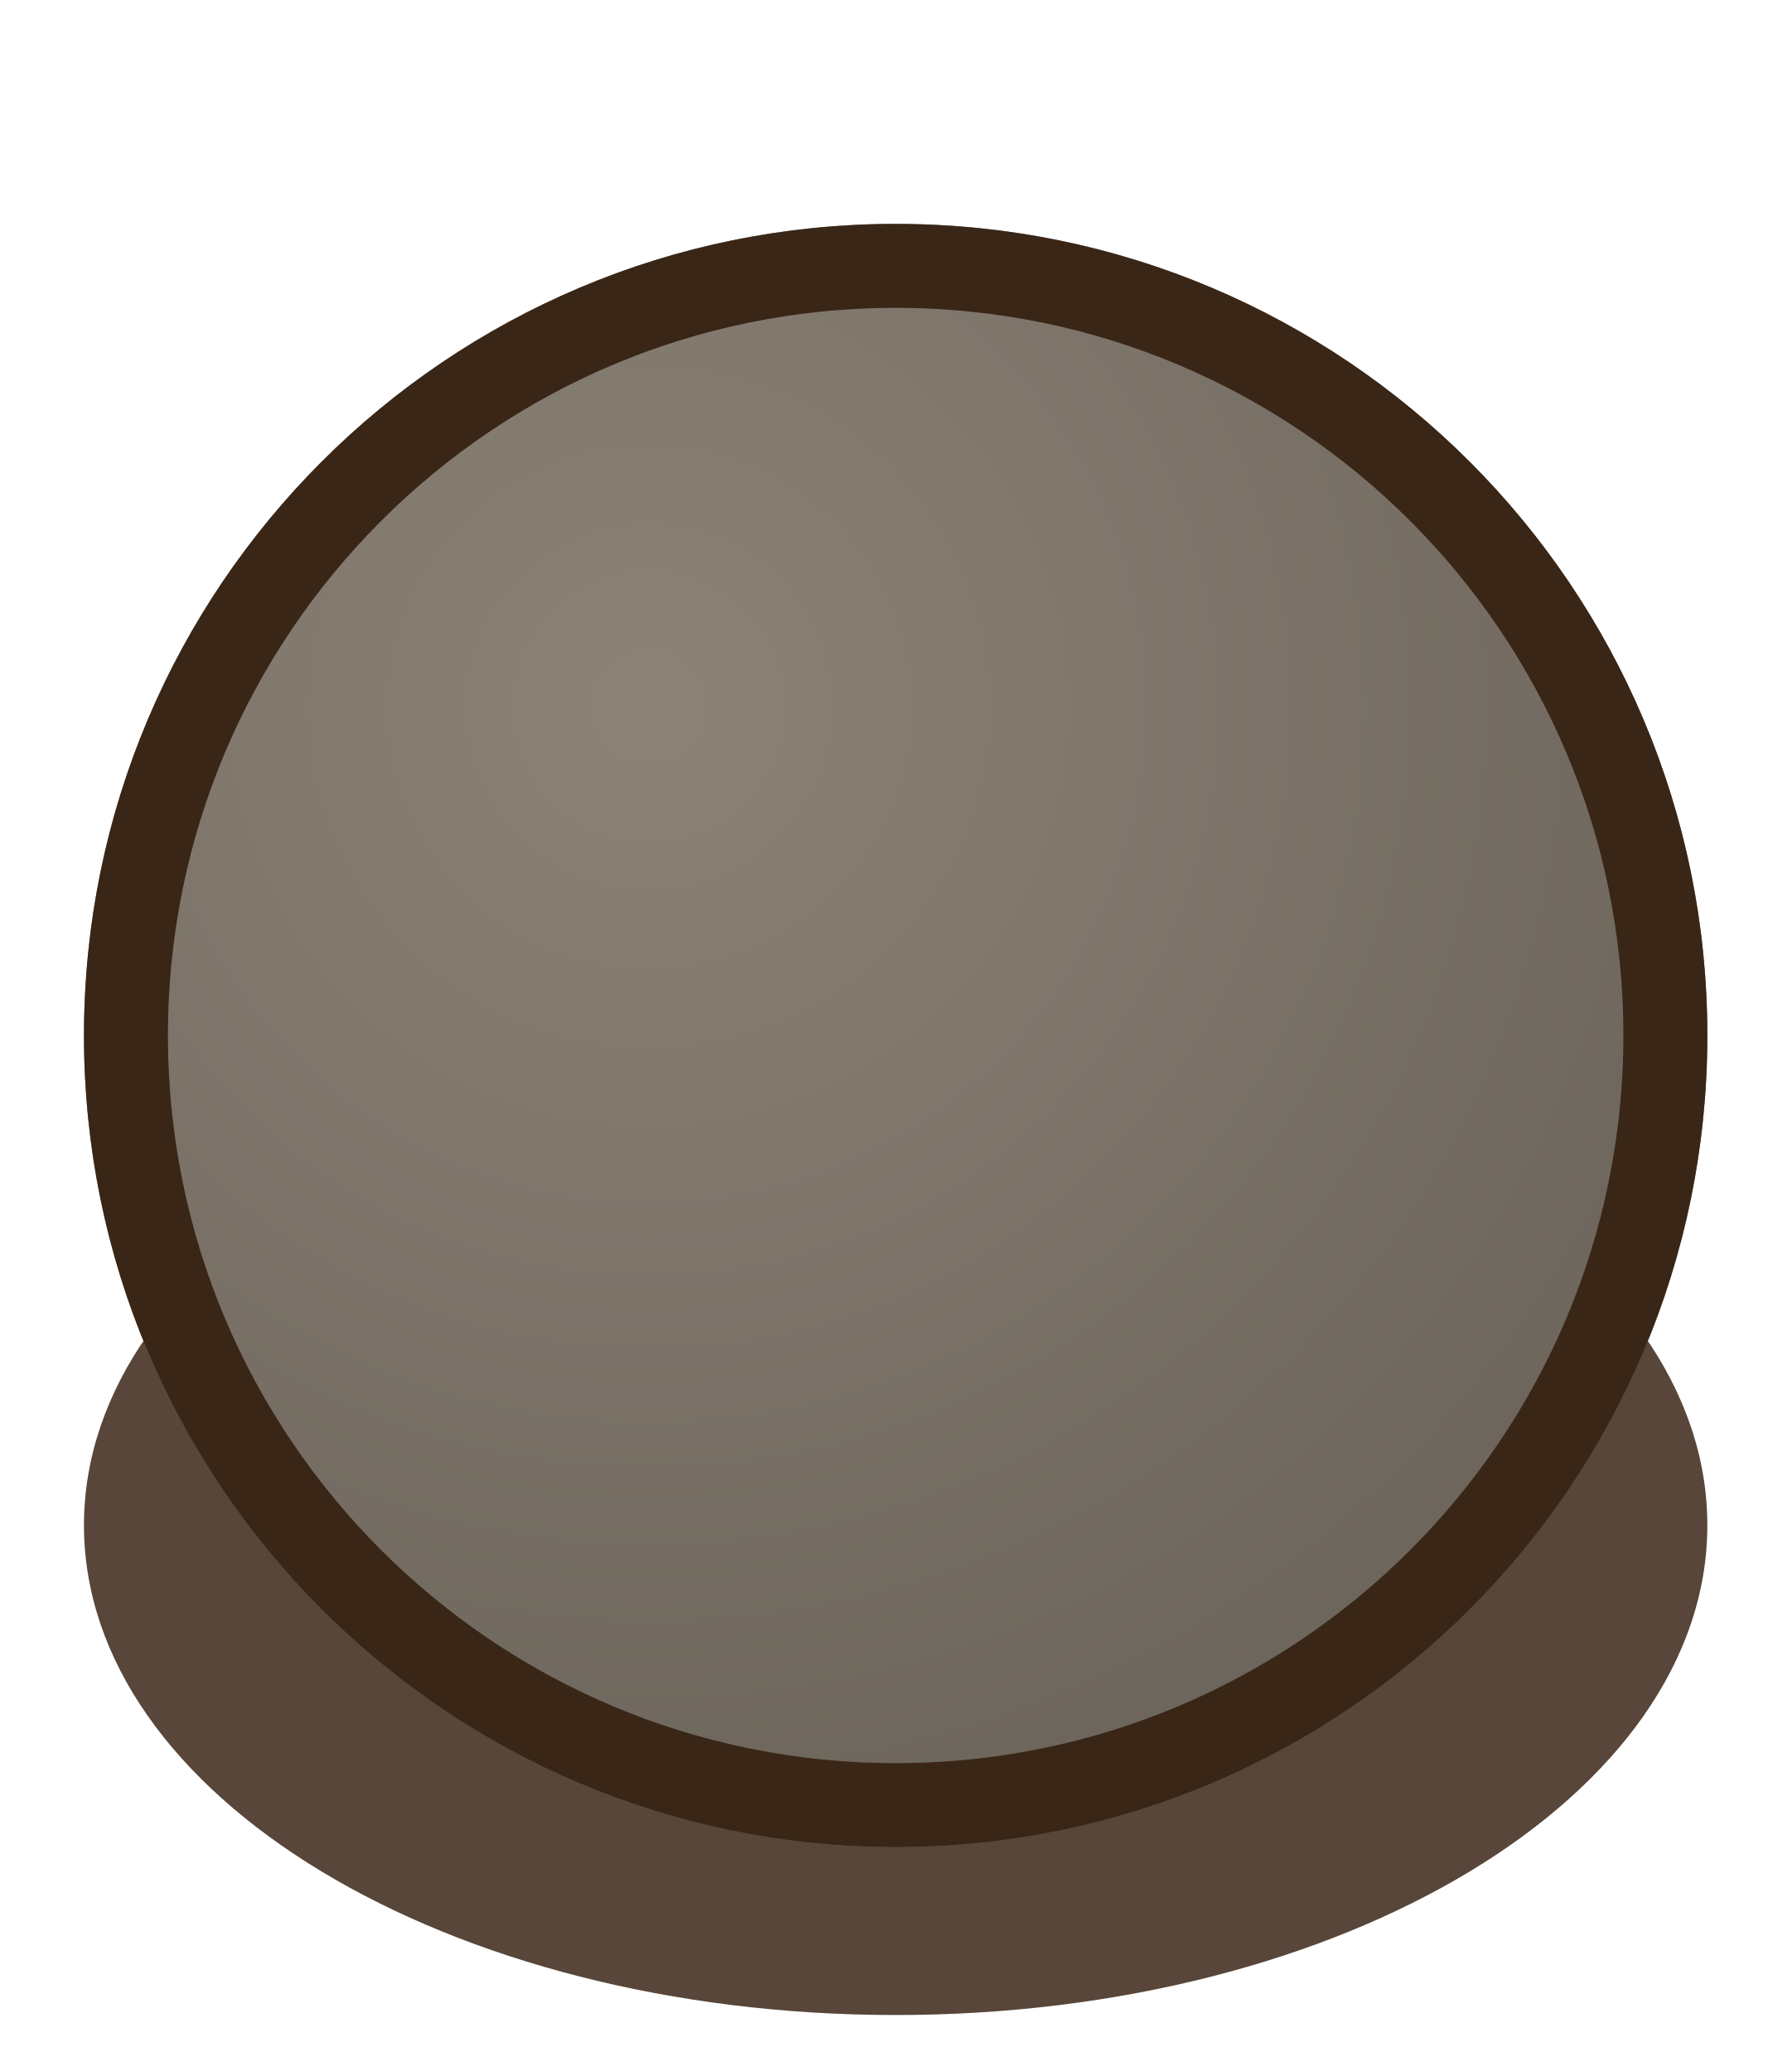
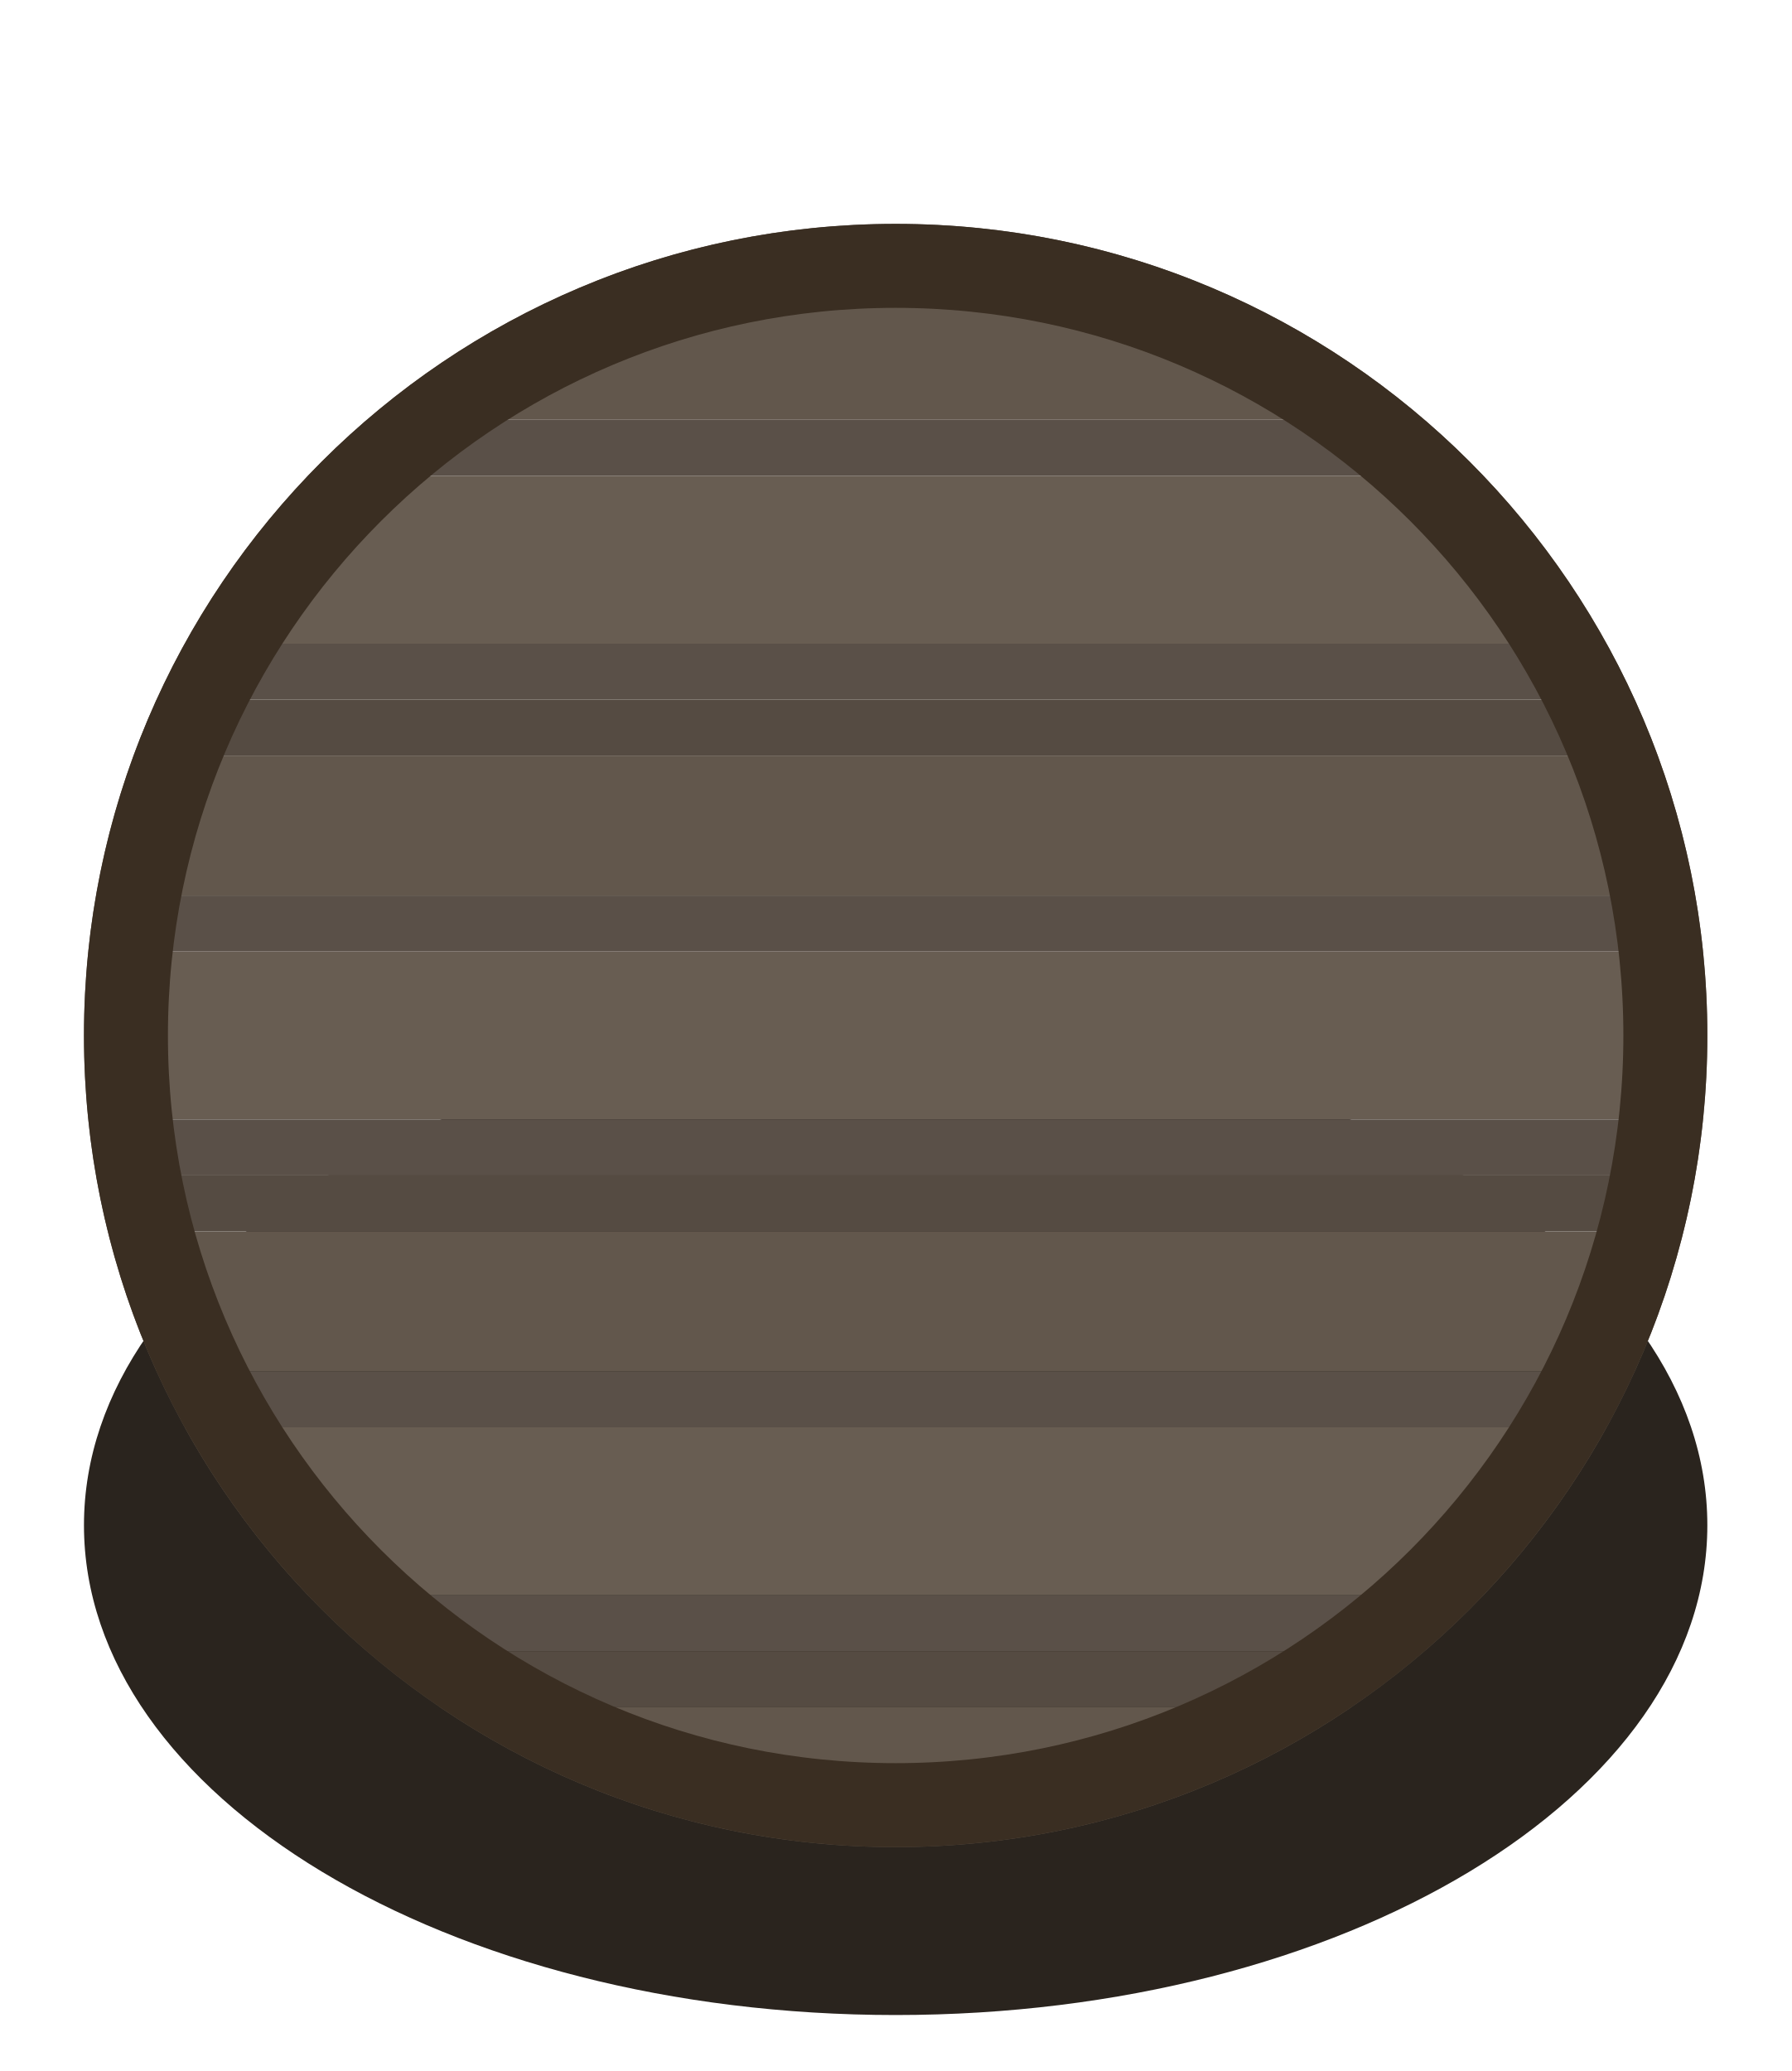
<svg xmlns="http://www.w3.org/2000/svg" width="128" height="148" viewBox="0 0 128 148">
  <defs>
-     <radialGradient id="wood_round_disabled" cx="0.35" cy="0.3" r="0.85">
-       <stop offset="0" stop-color="#8C8378" stop-opacity="1" />
-       <stop offset="1" stop-color="#665F55" stop-opacity="1" />
+     <clipPath id="crw_disabled">
+       <circle cx="64" cy="74" r="58" />
+     </clipPath>
+     <radialGradient id="hrw_disabled" cx="0.35" cy="0.25" r="0.75">
+       <stop offset="0" stop-color="#FFDCA0" stop-opacity="0.35" />
+       <stop offset="0.55" stop-color="#FFDCA0" stop-opacity="0" />
    </radialGradient>
  </defs>
-   <rect x="6" y="74" width="116" height="70" rx="58" fill="#3A2616" opacity="0.85" />
-   <circle cx="64" cy="74" r="58" fill="url(#wood_round_disabled)" />
-   <circle cx="64" cy="74" r="55" fill="none" stroke="#3A2616" stroke-width="6" />
+   <rect x="6" y="74" width="116" height="70" rx="58" fill="#2A241E" />
+   <g clip-path="url(#crw_disabled)">
+     <rect x="6" y="16" width="116" height="4" fill="#554B42" />
+     <rect x="6" y="20" width="116" height="10" fill="#62574C" />
+     <rect x="6" y="30" width="116" height="4" fill="#5A5048" />
+     <rect x="6" y="34" width="116" height="12" fill="#685D52" />
+     <rect x="6" y="46" width="116" height="4" fill="#5A5048" />
+     <rect x="6" y="50" width="116" height="4" fill="#554B42" />
+     <rect x="6" y="54" width="116" height="10" fill="#62574C" />
+     <rect x="6" y="64" width="116" height="4" fill="#5A5048" />
+     <rect x="6" y="68" width="116" height="12" fill="#685D52" />
+     <rect x="6" y="80" width="116" height="4" fill="#5A5048" />
+     <rect x="6" y="84" width="116" height="4" fill="#554B42" />
+     <rect x="6" y="88" width="116" height="10" fill="#62574C" />
+     <rect x="6" y="98" width="116" height="4" fill="#5A5048" />
+     <rect x="6" y="102" width="116" height="12" fill="#685D52" />
+     <rect x="6" y="114" width="116" height="4" fill="#5A5048" />
+     <rect x="6" y="118" width="116" height="4" fill="#554B42" />
+     <rect x="6" y="122" width="116" height="10" fill="#62574C" />
+   </g>
+   <circle cx="64" cy="74" r="55" fill="none" stroke="#3A2E22" stroke-width="6" />
</svg>
